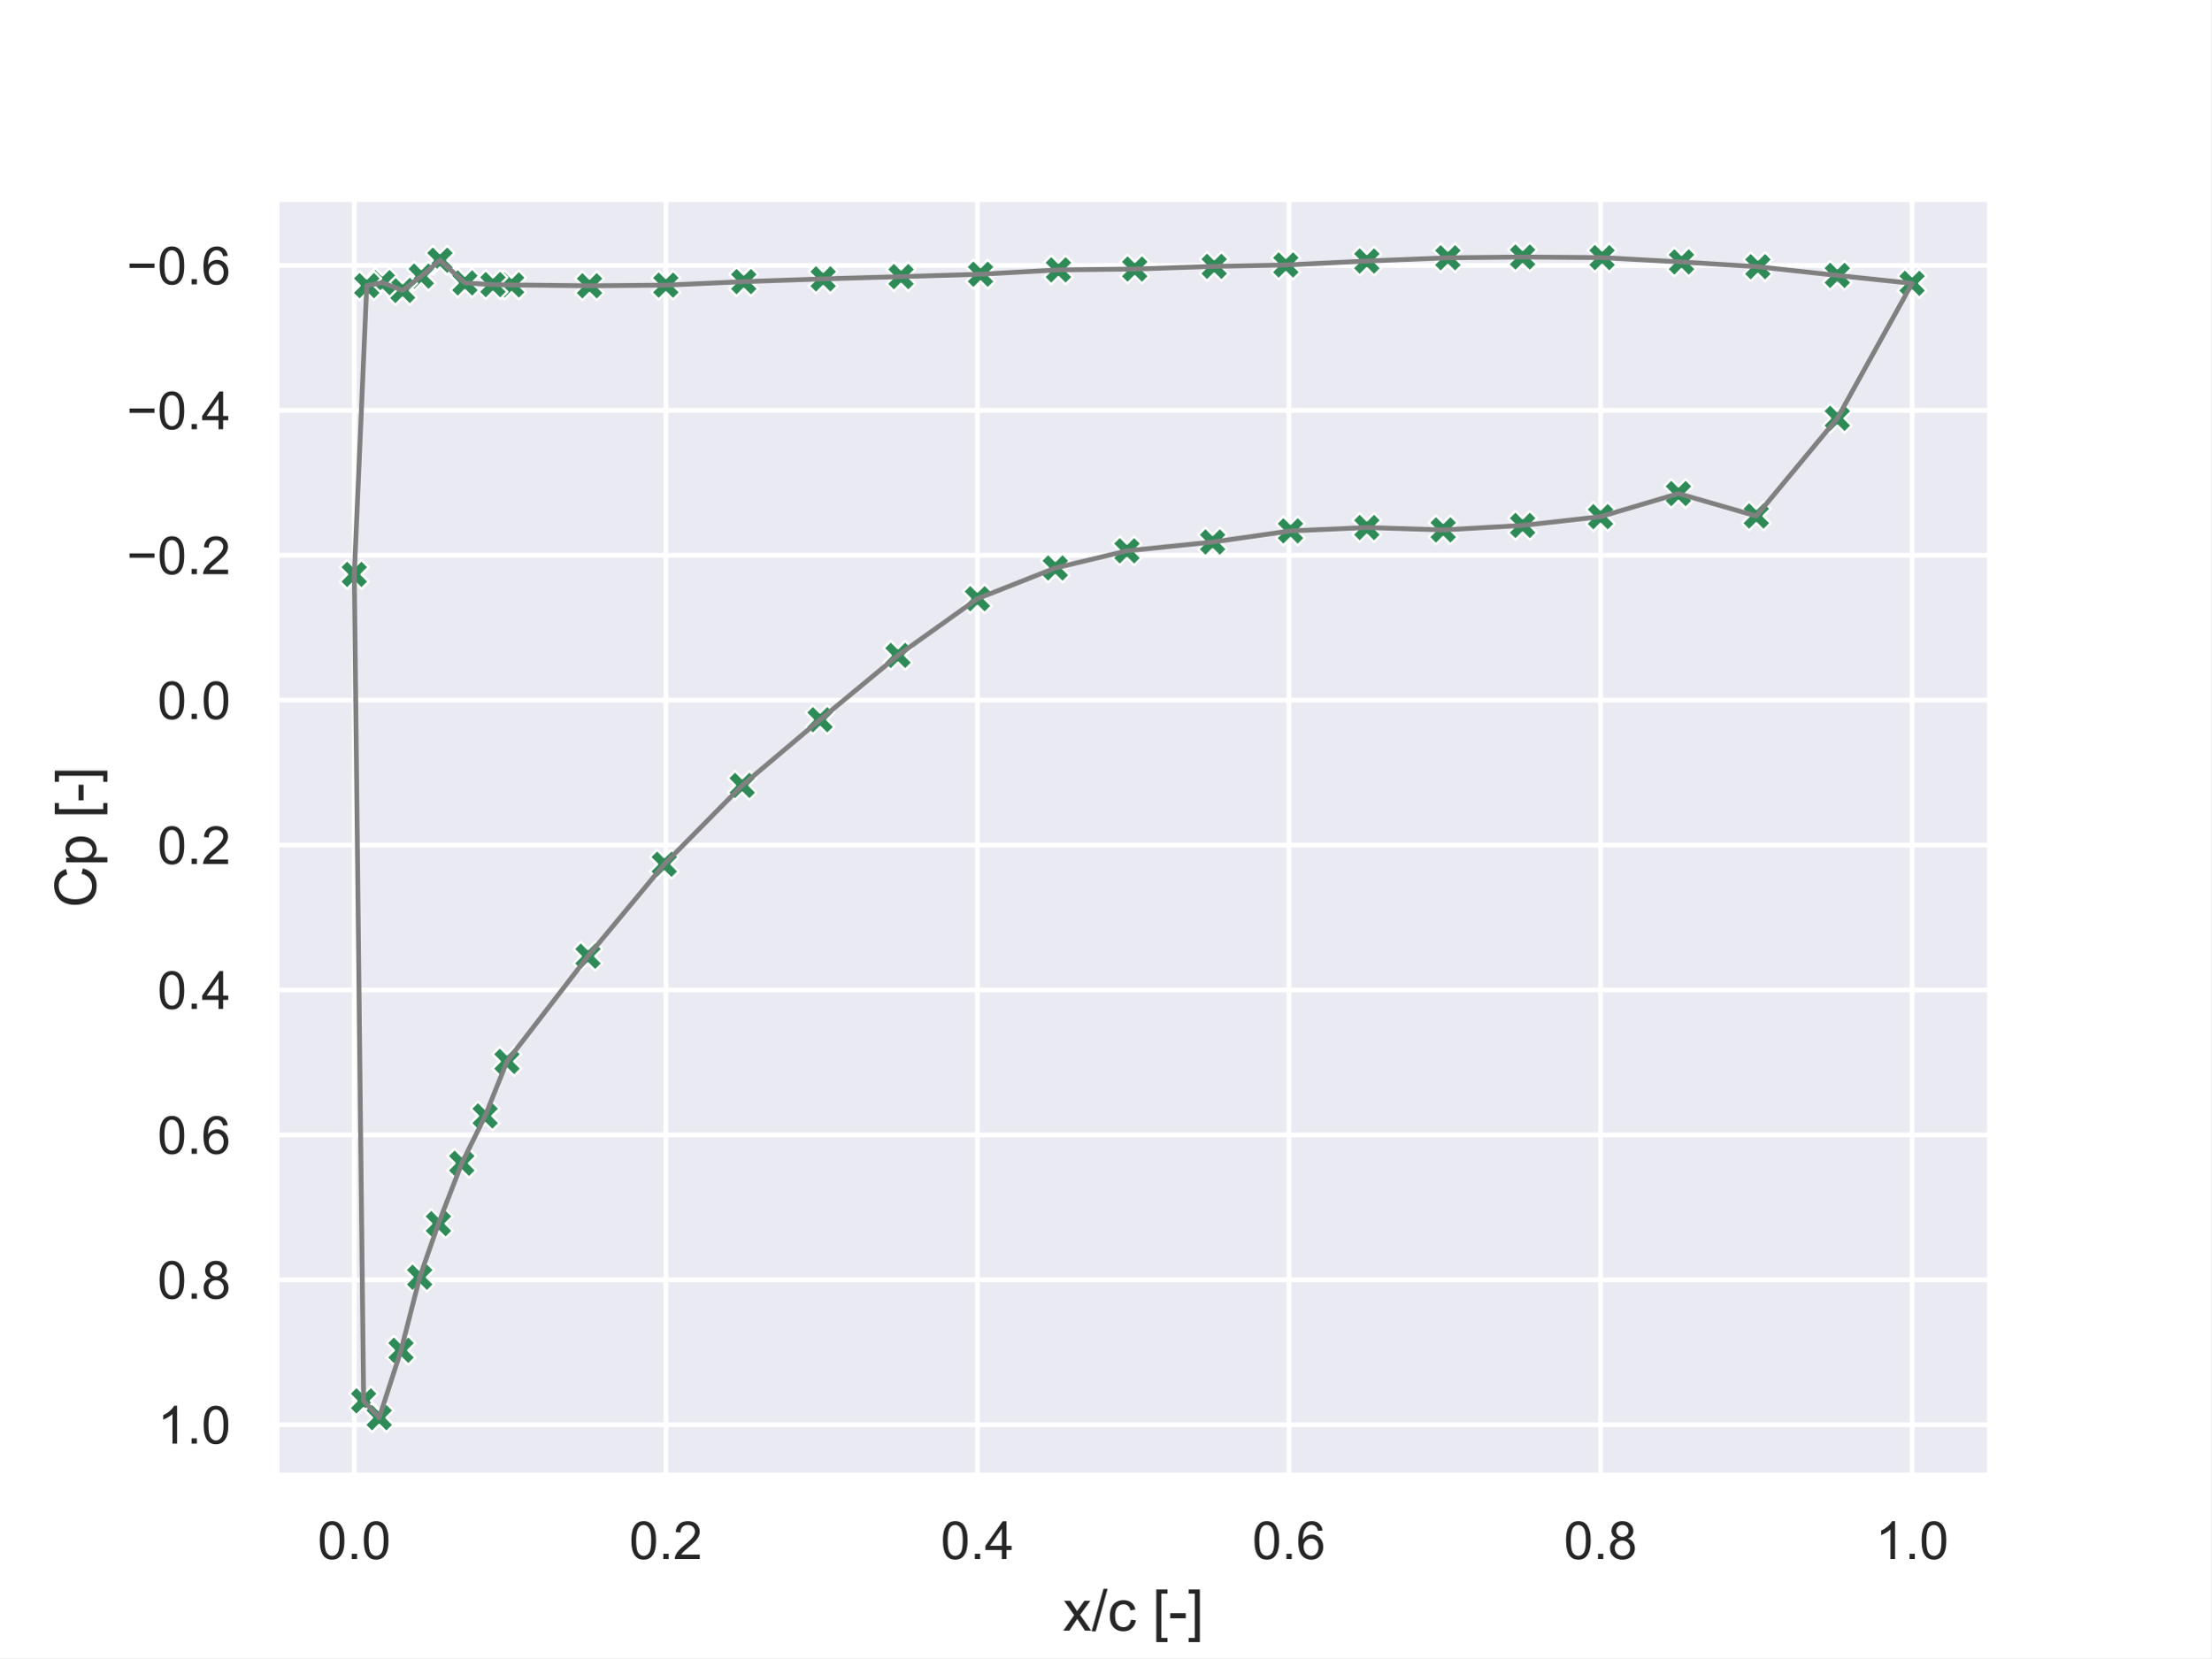
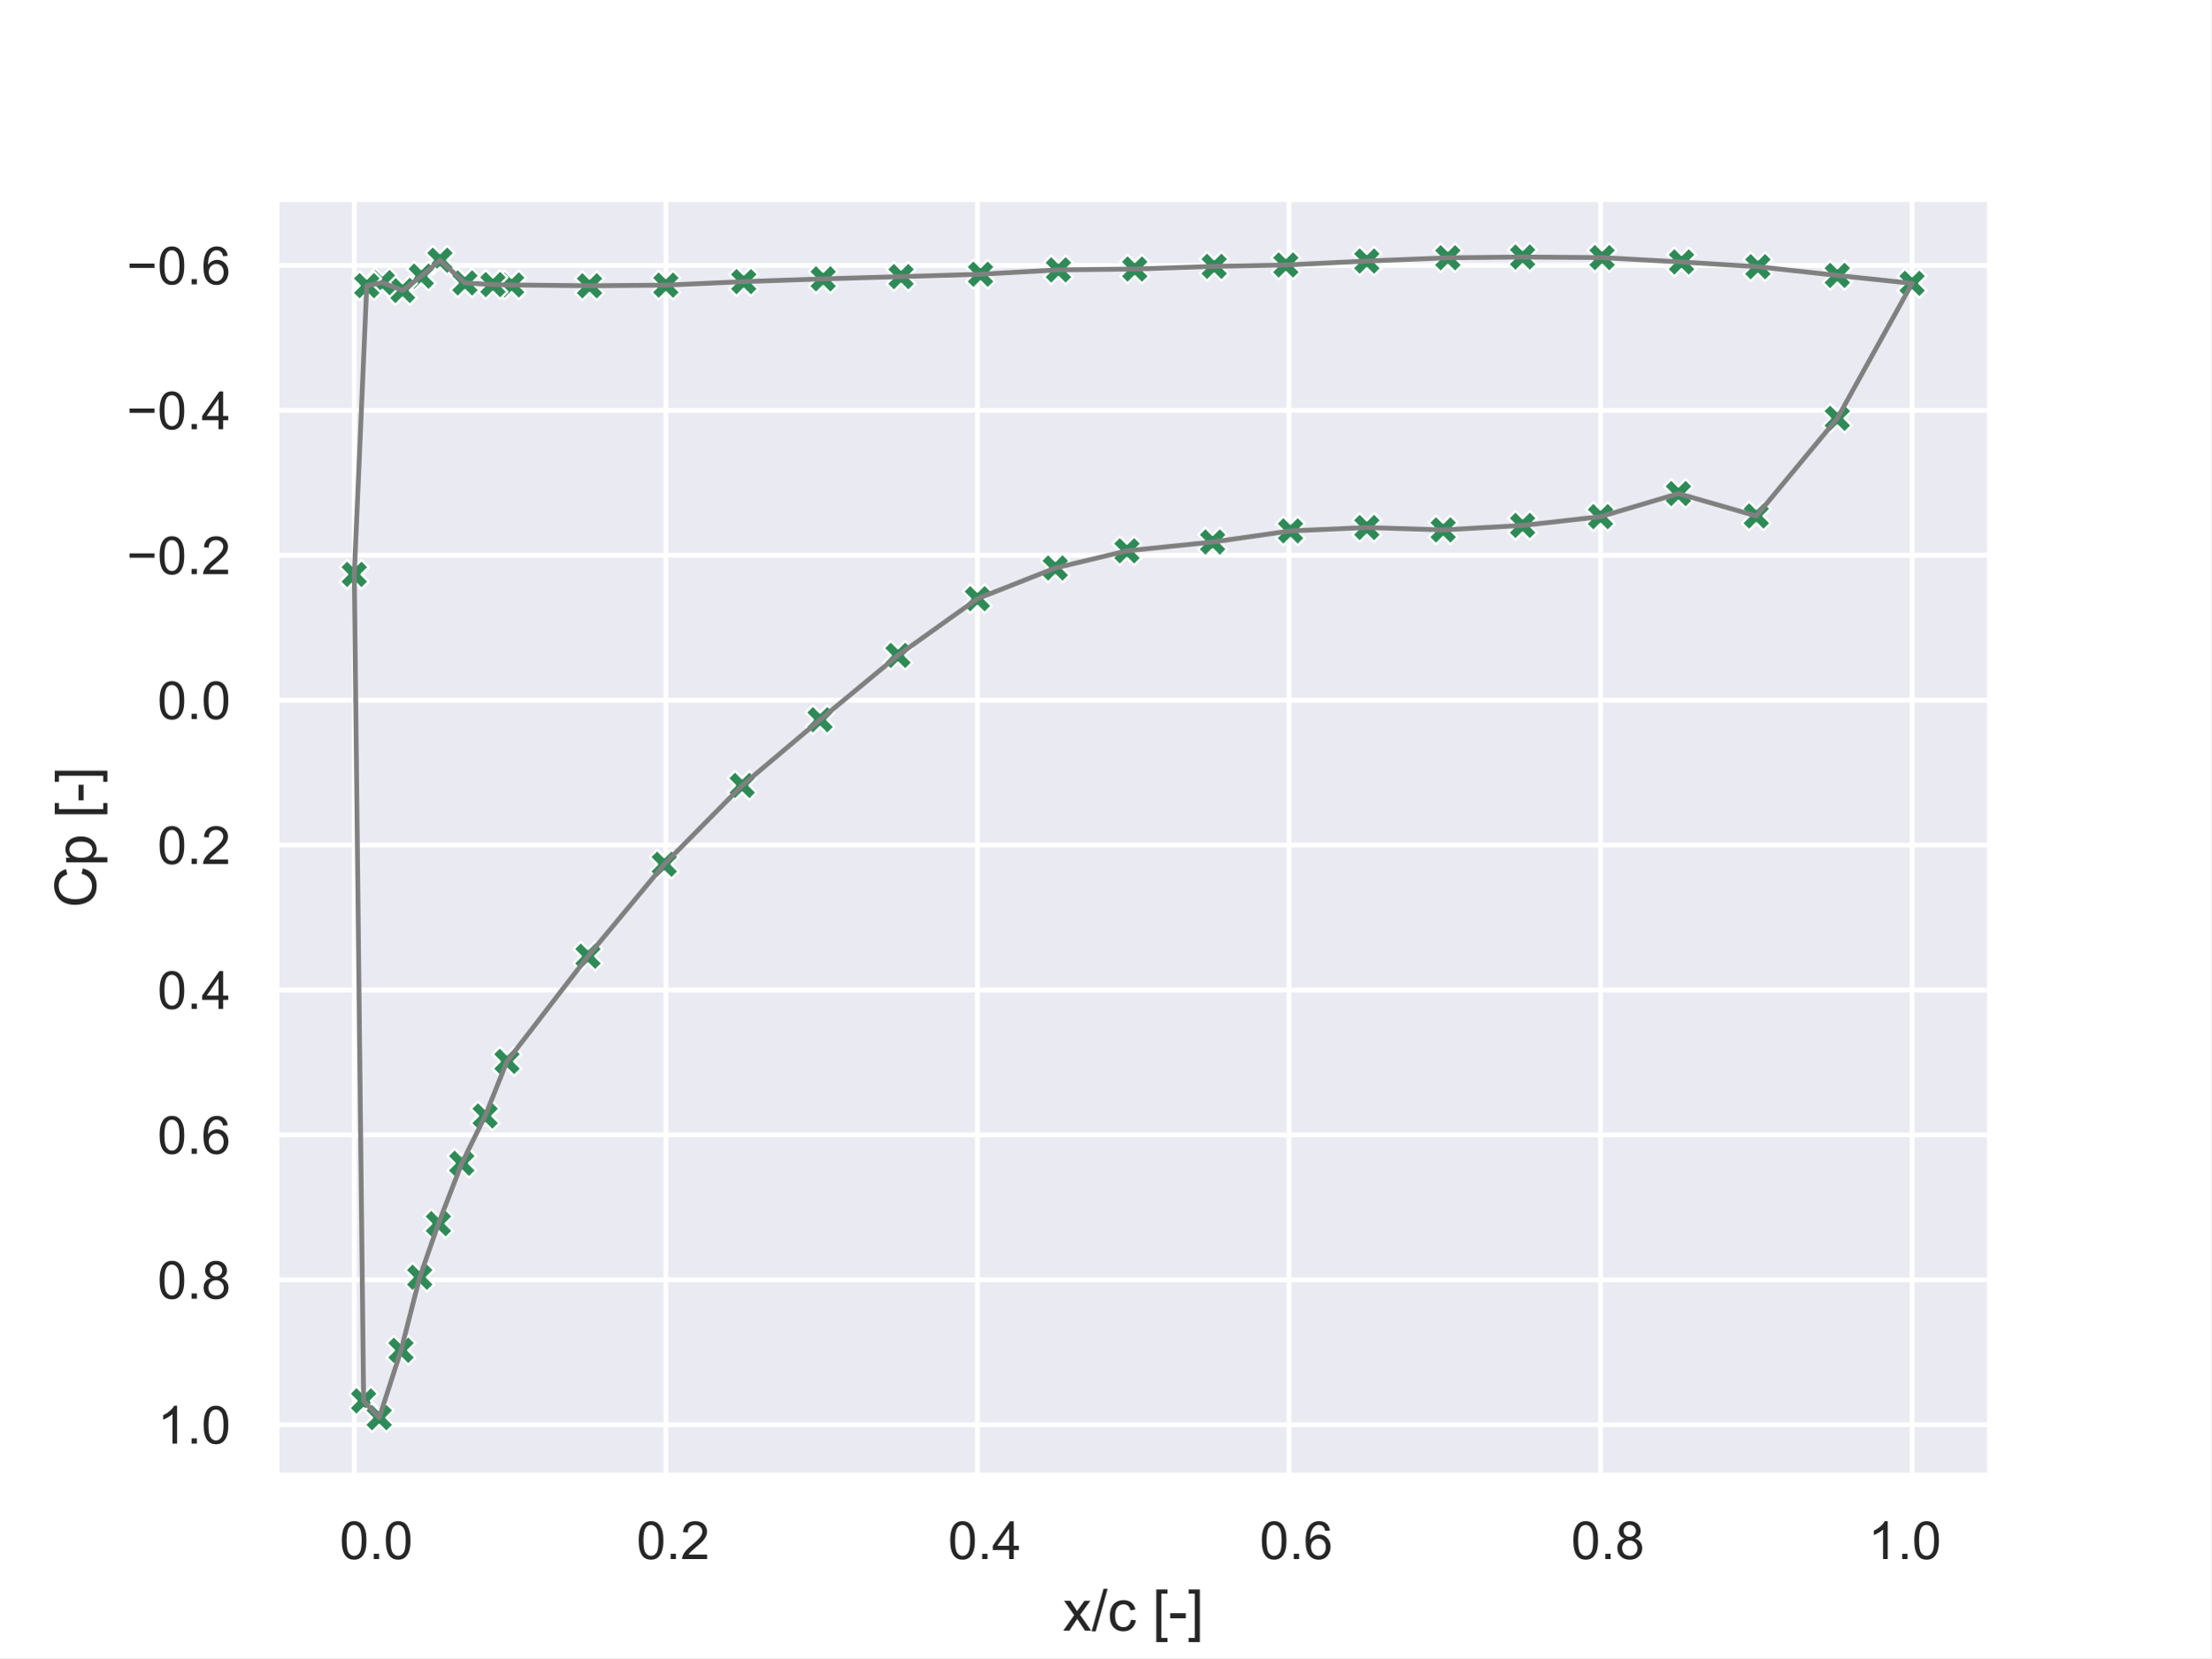
<svg xmlns="http://www.w3.org/2000/svg" xmlns:xlink="http://www.w3.org/1999/xlink" width="460.8pt" height="345.6pt" viewBox="0 0 460.8 345.6" version="1.1">
  <defs>
    <style type="text/css">*{stroke-linejoin: round; stroke-linecap: butt}</style>
  </defs>
  <g id="figure_1">
    <g id="patch_1">
      <path d="M 0 345.6  L 460.8 345.6  L 460.8 0  L 0 0  z " style="fill: #ffffff" />
    </g>
    <g id="axes_1">
      <g id="patch_2">
        <path d="M 57.6 307.584  L 414.72 307.584  L 414.72 41.472  L 57.6 41.472  z " style="fill: #eaeaf2" />
      </g>
      <g id="matplotlib.axis_1">
        <g id="xtick_1">
          <g id="line2d_1">
-             <path d="M 73.833 307.584  L 73.833 41.472  " clip-path="url(#p672d8931f0)" style="fill: none; stroke: #ffffff; stroke-linecap: round" />
+             <path d="M 73.833 307.584  L 73.833 41.472  " clip-path="url(#pb907791fc3)" style="fill: none; stroke: #ffffff; stroke-linecap: round" />
          </g>
          <g id="text_1">
-             <g style="fill: #262626" transform="translate(66.18773 324.9576) scale(0.11 -0.11)">
+             <g style="fill: #262626" transform="translate(70.77421 324.9576) scale(0.11 -0.11)">
              <defs>
                <path id="ArialMT-30" d="M 266 2259  Q 266 3072 433 3567  Q 600 4063 929 4331  Q 1259 4600 1759 4600  Q 2128 4600 2406 4451  Q 2684 4303 2865 4023  Q 3047 3744 3150 3342  Q 3253 2941 3253 2259  Q 3253 1453 3087 958  Q 2922 463 2592 192  Q 2263 -78 1759 -78  Q 1097 -78 719 397  Q 266 969 266 2259  z M 844 2259  Q 844 1131 1108 757  Q 1372 384 1759 384  Q 2147 384 2411 759  Q 2675 1134 2675 2259  Q 2675 3391 2411 3762  Q 2147 4134 1753 4134  Q 1366 4134 1134 3806  Q 844 3388 844 2259  z " transform="scale(0.015625)" />
                <path id="ArialMT-2e" d="M 581 0  L 581 641  L 1222 641  L 1222 0  L 581 0  z " transform="scale(0.015625)" />
              </defs>
              <use xlink:href="#ArialMT-30" />
              <use xlink:href="#ArialMT-2e" x="55.615" />
              <use xlink:href="#ArialMT-30" x="83.398" />
            </g>
          </g>
        </g>
        <g id="xtick_2">
          <g id="line2d_2">
-             <path d="M 138.764 307.584  L 138.764 41.472  " clip-path="url(#p672d8931f0)" style="fill: none; stroke: #ffffff; stroke-linecap: round" />
+             <path d="M 138.764 307.584  L 138.764 41.472  " clip-path="url(#pb907791fc3)" style="fill: none; stroke: #ffffff; stroke-linecap: round" />
          </g>
          <g id="text_2">
-             <g style="fill: #262626" transform="translate(131.1186 324.9576) scale(0.11 -0.11)">
+             <g style="fill: #262626" transform="translate(132.6466 324.9576) scale(0.11 -0.11)">
              <defs>
                <path id="ArialMT-32" d="M 3222 541  L 3222 0  L 194 0  Q 188 203 259 391  Q 375 700 629 1000  Q 884 1300 1366 1694  Q 2113 2306 2375 2664  Q 2638 3022 2638 3341  Q 2638 3675 2398 3904  Q 2159 4134 1775 4134  Q 1369 4134 1125 3890  Q 881 3647 878 3216  L 300 3275  Q 359 3922 746 4261  Q 1134 4600 1788 4600  Q 2447 4600 2831 4234  Q 3216 3869 3216 3328  Q 3216 3053 3103 2787  Q 2991 2522 2730 2228  Q 2469 1934 1863 1422  Q 1356 997 1212 845  Q 1069 694 975 541  L 3222 541  z " transform="scale(0.015625)" />
              </defs>
              <use xlink:href="#ArialMT-30" />
              <use xlink:href="#ArialMT-2e" x="55.615" />
              <use xlink:href="#ArialMT-32" x="83.398" />
            </g>
          </g>
        </g>
        <g id="xtick_3">
          <g id="line2d_3">
-             <path d="M 203.695 307.584  L 203.695 41.472  " clip-path="url(#p672d8931f0)" style="fill: none; stroke: #ffffff; stroke-linecap: round" />
+             <path d="M 203.695 307.584  L 203.695 41.472  " clip-path="url(#pb907791fc3)" style="fill: none; stroke: #ffffff; stroke-linecap: round" />
          </g>
          <g id="text_3">
-             <g style="fill: #262626" transform="translate(196.0495 324.9576) scale(0.11 -0.11)">
+             <g style="fill: #262626" transform="translate(197.5775 324.9576) scale(0.11 -0.11)">
              <defs>
                <path id="ArialMT-34" d="M 2069 0  L 2069 1097  L 81 1097  L 81 1613  L 2172 4581  L 2631 4581  L 2631 1613  L 3250 1613  L 3250 1097  L 2631 1097  L 2631 0  L 2069 0  z M 2069 1613  L 2069 3678  L 634 1613  L 2069 1613  z " transform="scale(0.015625)" />
              </defs>
              <use xlink:href="#ArialMT-30" />
              <use xlink:href="#ArialMT-2e" x="55.615" />
              <use xlink:href="#ArialMT-34" x="83.398" />
            </g>
          </g>
        </g>
        <g id="xtick_4">
          <g id="line2d_4">
-             <path d="M 268.625 307.584  L 268.625 41.472  " clip-path="url(#p672d8931f0)" style="fill: none; stroke: #ffffff; stroke-linecap: round" />
+             <path d="M 268.625 307.584  L 268.625 41.472  " clip-path="url(#pb907791fc3)" style="fill: none; stroke: #ffffff; stroke-linecap: round" />
          </g>
          <g id="text_4">
-             <g style="fill: #262626" transform="translate(260.9805 324.9576) scale(0.11 -0.11)">
+             <g style="fill: #262626" transform="translate(262.5084 324.9576) scale(0.11 -0.11)">
              <defs>
                <path id="ArialMT-36" d="M 3184 3459  L 2625 3416  Q 2550 3747 2413 3897  Q 2184 4138 1850 4138  Q 1581 4138 1378 3988  Q 1113 3794 959 3422  Q 806 3050 800 2363  Q 1003 2672 1297 2822  Q 1591 2972 1913 2972  Q 2475 2972 2870 2558  Q 3266 2144 3266 1488  Q 3266 1056 3080 686  Q 2894 316 2569 119  Q 2244 -78 1831 -78  Q 1128 -78 684 439  Q 241 956 241 2144  Q 241 3472 731 4075  Q 1159 4600 1884 4600  Q 2425 4600 2770 4297  Q 3116 3994 3184 3459  z M 888 1484  Q 888 1194 1011 928  Q 1134 663 1356 523  Q 1578 384 1822 384  Q 2178 384 2434 671  Q 2691 959 2691 1453  Q 2691 1928 2437 2201  Q 2184 2475 1800 2475  Q 1419 2475 1153 2201  Q 888 1928 888 1484  z " transform="scale(0.015625)" />
              </defs>
              <use xlink:href="#ArialMT-30" />
              <use xlink:href="#ArialMT-2e" x="55.615" />
              <use xlink:href="#ArialMT-36" x="83.398" />
            </g>
          </g>
        </g>
        <g id="xtick_5">
          <g id="line2d_5">
-             <path d="M 333.556 307.584  L 333.556 41.472  " clip-path="url(#p672d8931f0)" style="fill: none; stroke: #ffffff; stroke-linecap: round" />
+             <path d="M 333.556 307.584  L 333.556 41.472  " clip-path="url(#pb907791fc3)" style="fill: none; stroke: #ffffff; stroke-linecap: round" />
          </g>
          <g id="text_5">
-             <g style="fill: #262626" transform="translate(325.9114 324.9576) scale(0.11 -0.11)">
+             <g style="fill: #262626" transform="translate(327.4393 324.9576) scale(0.11 -0.11)">
              <defs>
                <path id="ArialMT-38" d="M 1131 2484  Q 781 2613 612 2850  Q 444 3088 444 3419  Q 444 3919 803 4259  Q 1163 4600 1759 4600  Q 2359 4600 2725 4251  Q 3091 3903 3091 3403  Q 3091 3084 2923 2848  Q 2756 2613 2416 2484  Q 2838 2347 3058 2040  Q 3278 1734 3278 1309  Q 3278 722 2862 322  Q 2447 -78 1769 -78  Q 1091 -78 675 323  Q 259 725 259 1325  Q 259 1772 486 2073  Q 713 2375 1131 2484  z M 1019 3438  Q 1019 3113 1228 2906  Q 1438 2700 1772 2700  Q 2097 2700 2305 2904  Q 2513 3109 2513 3406  Q 2513 3716 2298 3927  Q 2084 4138 1766 4138  Q 1444 4138 1231 3931  Q 1019 3725 1019 3438  z M 838 1322  Q 838 1081 952 856  Q 1066 631 1291 507  Q 1516 384 1775 384  Q 2178 384 2440 643  Q 2703 903 2703 1303  Q 2703 1709 2433 1975  Q 2163 2241 1756 2241  Q 1359 2241 1098 1978  Q 838 1716 838 1322  z " transform="scale(0.015625)" />
              </defs>
              <use xlink:href="#ArialMT-30" />
              <use xlink:href="#ArialMT-2e" x="55.615" />
              <use xlink:href="#ArialMT-38" x="83.398" />
            </g>
          </g>
        </g>
        <g id="xtick_6">
          <g id="line2d_6">
-             <path d="M 398.487 307.584  L 398.487 41.472  " clip-path="url(#p672d8931f0)" style="fill: none; stroke: #ffffff; stroke-linecap: round" />
+             <path d="M 398.487 307.584  L 398.487 41.472  " clip-path="url(#pb907791fc3)" style="fill: none; stroke: #ffffff; stroke-linecap: round" />
          </g>
          <g id="text_6">
-             <g style="fill: #262626" transform="translate(390.8423 324.9576) scale(0.11 -0.11)">
+             <g style="fill: #262626" transform="translate(389.3117 324.9576) scale(0.11 -0.11)">
              <defs>
                <path id="ArialMT-31" d="M 2384 0  L 1822 0  L 1822 3584  Q 1619 3391 1289 3197  Q 959 3003 697 2906  L 697 3450  Q 1169 3672 1522 3987  Q 1875 4303 2022 4600  L 2384 4600  L 2384 0  z " transform="scale(0.015625)" />
              </defs>
              <use xlink:href="#ArialMT-31" />
              <use xlink:href="#ArialMT-2e" x="55.615" />
              <use xlink:href="#ArialMT-30" x="83.398" />
            </g>
          </g>
        </g>
        <g id="text_7">
-           <g style="fill: #262626" transform="translate(221.4947 339.8795) scale(0.12 -0.12)">
+           <g style="fill: #262626" transform="translate(221.4947 339.8795)scale(0.12 -0.12)">
            <defs>
              <path id="ArialMT-78" d="M 47 0  L 1259 1725  L 138 3319  L 841 3319  L 1350 2541  Q 1494 2319 1581 2169  Q 1719 2375 1834 2534  L 2394 3319  L 3066 3319  L 1919 1756  L 3153 0  L 2463 0  L 1781 1031  L 1600 1309  L 728 0  L 47 0  z " transform="scale(0.015625)" />
              <path id="ArialMT-2f" d="M 0 -78  L 1328 4659  L 1778 4659  L 453 -78  L 0 -78  z " transform="scale(0.015625)" />
              <path id="ArialMT-63" d="M 2588 1216  L 3141 1144  Q 3050 572 2676 248  Q 2303 -75 1759 -75  Q 1078 -75 664 370  Q 250 816 250 1647  Q 250 2184 428 2587  Q 606 2991 970 3192  Q 1334 3394 1763 3394  Q 2303 3394 2647 3120  Q 2991 2847 3088 2344  L 2541 2259  Q 2463 2594 2264 2762  Q 2066 2931 1784 2931  Q 1359 2931 1093 2626  Q 828 2322 828 1663  Q 828 994 1084 691  Q 1341 388 1753 388  Q 2084 388 2306 591  Q 2528 794 2588 1216  z " transform="scale(0.015625)" />
              <path id="ArialMT-20" transform="scale(0.015625)" />
              <path id="ArialMT-5b" d="M 434 -1272  L 434 4581  L 1675 4581  L 1675 4116  L 997 4116  L 997 -806  L 1675 -806  L 1675 -1272  L 434 -1272  z " transform="scale(0.015625)" />
              <path id="ArialMT-2d" d="M 203 1375  L 203 1941  L 1931 1941  L 1931 1375  L 203 1375  z " transform="scale(0.015625)" />
              <path id="ArialMT-5d" d="M 1363 -1272  L 122 -1272  L 122 -806  L 800 -806  L 800 4116  L 122 4116  L 122 4581  L 1363 4581  L 1363 -1272  z " transform="scale(0.015625)" />
            </defs>
            <use xlink:href="#ArialMT-78" />
            <use xlink:href="#ArialMT-2f" x="50" />
            <use xlink:href="#ArialMT-63" x="77.783" />
            <use xlink:href="#ArialMT-20" x="127.783" />
            <use xlink:href="#ArialMT-5b" x="155.566" />
            <use xlink:href="#ArialMT-2d" x="183.35" />
            <use xlink:href="#ArialMT-5d" x="216.65" />
          </g>
        </g>
      </g>
      <g id="matplotlib.axis_2">
        <g id="ytick_1">
          <g id="line2d_7">
-             <path d="M 57.6 55.33  L 414.72 55.33  " clip-path="url(#p672d8931f0)" style="fill: none; stroke: #ffffff; stroke-linecap: round" />
+             <path d="M 57.6 55.33  L 414.72 55.33  " clip-path="url(#pb907791fc3)" style="fill: none; stroke: #ffffff; stroke-linecap: round" />
          </g>
          <g id="text_8">
-             <g style="fill: #262626" transform="translate(26.38531 59.26719) scale(0.11 -0.11)">
+             <g style="fill: #262626" transform="translate(26.38531 59.26719)scale(0.11 -0.11)">
              <defs>
                <path id="ArialMT-2212" d="M 3381 1997  L 356 1997  L 356 2522  L 3381 2522  L 3381 1997  z " transform="scale(0.015625)" />
              </defs>
              <use xlink:href="#ArialMT-2212" />
              <use xlink:href="#ArialMT-30" x="58.398" />
              <use xlink:href="#ArialMT-2e" x="114.014" />
              <use xlink:href="#ArialMT-36" x="141.797" />
            </g>
          </g>
        </g>
        <g id="ytick_2">
          <g id="line2d_8">
-             <path d="M 57.6 85.534  L 414.72 85.534  " clip-path="url(#p672d8931f0)" style="fill: none; stroke: #ffffff; stroke-linecap: round" />
+             <path d="M 57.6 85.534  L 414.72 85.534  " clip-path="url(#pb907791fc3)" style="fill: none; stroke: #ffffff; stroke-linecap: round" />
          </g>
          <g id="text_9">
-             <g style="fill: #262626" transform="translate(26.38531 89.47094) scale(0.11 -0.11)">
+             <g style="fill: #262626" transform="translate(26.38531 89.47094)scale(0.11 -0.11)">
              <use xlink:href="#ArialMT-2212" />
              <use xlink:href="#ArialMT-30" x="58.398" />
              <use xlink:href="#ArialMT-2e" x="114.014" />
              <use xlink:href="#ArialMT-34" x="141.797" />
            </g>
          </g>
        </g>
        <g id="ytick_3">
          <g id="line2d_9">
-             <path d="M 57.6 115.738  L 414.72 115.738  " clip-path="url(#p672d8931f0)" style="fill: none; stroke: #ffffff; stroke-linecap: round" />
+             <path d="M 57.6 115.738  L 414.72 115.738  " clip-path="url(#pb907791fc3)" style="fill: none; stroke: #ffffff; stroke-linecap: round" />
          </g>
          <g id="text_10">
-             <g style="fill: #262626" transform="translate(26.38531 119.6747) scale(0.11 -0.11)">
+             <g style="fill: #262626" transform="translate(26.38531 119.6747)scale(0.11 -0.11)">
              <use xlink:href="#ArialMT-2212" />
              <use xlink:href="#ArialMT-30" x="58.398" />
              <use xlink:href="#ArialMT-2e" x="114.014" />
              <use xlink:href="#ArialMT-32" x="141.797" />
            </g>
          </g>
        </g>
        <g id="ytick_4">
          <g id="line2d_10">
-             <path d="M 57.6 145.942  L 414.72 145.942  " clip-path="url(#p672d8931f0)" style="fill: none; stroke: #ffffff; stroke-linecap: round" />
+             <path d="M 57.6 145.942  L 414.72 145.942  " clip-path="url(#pb907791fc3)" style="fill: none; stroke: #ffffff; stroke-linecap: round" />
          </g>
          <g id="text_11">
-             <g style="fill: #262626" transform="translate(32.81 149.8785) scale(0.11 -0.11)">
+             <g style="fill: #262626" transform="translate(32.81 149.8785)scale(0.11 -0.11)">
              <use xlink:href="#ArialMT-30" />
              <use xlink:href="#ArialMT-2e" x="55.615" />
              <use xlink:href="#ArialMT-30" x="83.398" />
            </g>
          </g>
        </g>
        <g id="ytick_5">
          <g id="line2d_11">
-             <path d="M 57.6 176.145  L 414.72 176.145  " clip-path="url(#p672d8931f0)" style="fill: none; stroke: #ffffff; stroke-linecap: round" />
+             <path d="M 57.6 176.145  L 414.72 176.145  " clip-path="url(#pb907791fc3)" style="fill: none; stroke: #ffffff; stroke-linecap: round" />
          </g>
          <g id="text_12">
-             <g style="fill: #262626" transform="translate(32.81 180.0822) scale(0.11 -0.11)">
+             <g style="fill: #262626" transform="translate(32.81 180.0822)scale(0.11 -0.11)">
              <use xlink:href="#ArialMT-30" />
              <use xlink:href="#ArialMT-2e" x="55.615" />
              <use xlink:href="#ArialMT-32" x="83.398" />
            </g>
          </g>
        </g>
        <g id="ytick_6">
          <g id="line2d_12">
-             <path d="M 57.6 206.349  L 414.72 206.349  " clip-path="url(#p672d8931f0)" style="fill: none; stroke: #ffffff; stroke-linecap: round" />
+             <path d="M 57.6 206.349  L 414.72 206.349  " clip-path="url(#pb907791fc3)" style="fill: none; stroke: #ffffff; stroke-linecap: round" />
          </g>
          <g id="text_13">
-             <g style="fill: #262626" transform="translate(32.81 210.286) scale(0.11 -0.11)">
+             <g style="fill: #262626" transform="translate(32.81 210.286)scale(0.11 -0.11)">
              <use xlink:href="#ArialMT-30" />
              <use xlink:href="#ArialMT-2e" x="55.615" />
              <use xlink:href="#ArialMT-34" x="83.398" />
            </g>
          </g>
        </g>
        <g id="ytick_7">
          <g id="line2d_13">
-             <path d="M 57.6 236.553  L 414.72 236.553  " clip-path="url(#p672d8931f0)" style="fill: none; stroke: #ffffff; stroke-linecap: round" />
+             <path d="M 57.6 236.553  L 414.72 236.553  " clip-path="url(#pb907791fc3)" style="fill: none; stroke: #ffffff; stroke-linecap: round" />
          </g>
          <g id="text_14">
-             <g style="fill: #262626" transform="translate(32.81 240.4897) scale(0.11 -0.11)">
+             <g style="fill: #262626" transform="translate(32.81 240.4897)scale(0.11 -0.11)">
              <use xlink:href="#ArialMT-30" />
              <use xlink:href="#ArialMT-2e" x="55.615" />
              <use xlink:href="#ArialMT-36" x="83.398" />
            </g>
          </g>
        </g>
        <g id="ytick_8">
          <g id="line2d_14">
-             <path d="M 57.6 266.757  L 414.72 266.757  " clip-path="url(#p672d8931f0)" style="fill: none; stroke: #ffffff; stroke-linecap: round" />
+             <path d="M 57.6 266.757  L 414.72 266.757  " clip-path="url(#pb907791fc3)" style="fill: none; stroke: #ffffff; stroke-linecap: round" />
          </g>
          <g id="text_15">
-             <g style="fill: #262626" transform="translate(32.81 270.6935) scale(0.11 -0.11)">
+             <g style="fill: #262626" transform="translate(32.81 270.6935)scale(0.11 -0.11)">
              <use xlink:href="#ArialMT-30" />
              <use xlink:href="#ArialMT-2e" x="55.615" />
              <use xlink:href="#ArialMT-38" x="83.398" />
            </g>
          </g>
        </g>
        <g id="ytick_9">
          <g id="line2d_15">
-             <path d="M 57.6 296.96  L 414.72 296.96  " clip-path="url(#p672d8931f0)" style="fill: none; stroke: #ffffff; stroke-linecap: round" />
+             <path d="M 57.6 296.96  L 414.72 296.96  " clip-path="url(#pb907791fc3)" style="fill: none; stroke: #ffffff; stroke-linecap: round" />
          </g>
          <g id="text_16">
-             <g style="fill: #262626" transform="translate(32.81 300.8972) scale(0.11 -0.11)">
+             <g style="fill: #262626" transform="translate(32.81 300.8972)scale(0.11 -0.11)">
              <use xlink:href="#ArialMT-31" />
              <use xlink:href="#ArialMT-2e" x="55.615" />
              <use xlink:href="#ArialMT-30" x="83.398" />
            </g>
          </g>
        </g>
        <g id="text_17">
-           <g style="fill: #262626" transform="translate(20.00031 189.1961) rotate(-90) scale(0.12 -0.12)">
+           <g style="fill: #262626" transform="translate(20.00031 189.1961)rotate(-90)scale(0.12 -0.12)">
            <defs>
              <path id="ArialMT-43" d="M 3763 1606  L 4369 1453  Q 4178 706 3683 314  Q 3188 -78 2472 -78  Q 1731 -78 1267 223  Q 803 525 561 1097  Q 319 1669 319 2325  Q 319 3041 592 3573  Q 866 4106 1370 4382  Q 1875 4659 2481 4659  Q 3169 4659 3637 4309  Q 4106 3959 4291 3325  L 3694 3184  Q 3534 3684 3231 3912  Q 2928 4141 2469 4141  Q 1941 4141 1586 3887  Q 1231 3634 1087 3207  Q 944 2781 944 2328  Q 944 1744 1114 1308  Q 1284 872 1643 656  Q 2003 441 2422 441  Q 2931 441 3284 734  Q 3638 1028 3763 1606  z " transform="scale(0.015625)" />
              <path id="ArialMT-70" d="M 422 -1272  L 422 3319  L 934 3319  L 934 2888  Q 1116 3141 1344 3267  Q 1572 3394 1897 3394  Q 2322 3394 2647 3175  Q 2972 2956 3137 2557  Q 3303 2159 3303 1684  Q 3303 1175 3120 767  Q 2938 359 2589 142  Q 2241 -75 1856 -75  Q 1575 -75 1351 44  Q 1128 163 984 344  L 984 -1272  L 422 -1272  z M 931 1641  Q 931 1000 1190 694  Q 1450 388 1819 388  Q 2194 388 2461 705  Q 2728 1022 2728 1688  Q 2728 2322 2467 2637  Q 2206 2953 1844 2953  Q 1484 2953 1207 2617  Q 931 2281 931 1641  z " transform="scale(0.015625)" />
            </defs>
            <use xlink:href="#ArialMT-43" />
            <use xlink:href="#ArialMT-70" x="72.217" />
            <use xlink:href="#ArialMT-20" x="127.832" />
            <use xlink:href="#ArialMT-5b" x="155.615" />
            <use xlink:href="#ArialMT-2d" x="183.398" />
            <use xlink:href="#ArialMT-5d" x="216.699" />
          </g>
        </g>
      </g>
      <g id="PathCollection_1">
        <defs>
-           <path id="m8329f31dcb" d="M -1.5 3  L 0 1.5  L 1.5 3  L 3 1.5  L 1.5 0  L 3 -1.5  L 1.5 -3  L 0 -1.5  L -1.5 -3  L -3 -1.5  L -1.5 0  L -3 1.5  z " style="stroke: #ffffff; stroke-width: 0.48" />
+           <path id="m064dbefd87" d="M -1.5 3  L 0 1.5  L 1.5 3  L 3 1.5  L 1.5 0  L 3 -1.5  L 1.5 -3  L 0 -1.5  L -1.5 -3  L -3 -1.5  L -1.5 0  L -3 1.5  z " style="stroke: #ffffff; stroke-width: 0.48" />
        </defs>
-         <g clip-path="url(#p672d8931f0)">
-           <use xlink:href="#m8329f31dcb" x="398.487" y="59.056" style="fill: #2e8b57; stroke: #ffffff; stroke-width: 0.48" />
-           <use xlink:href="#m8329f31dcb" x="382.904" y="57.402" style="fill: #2e8b57; stroke: #ffffff; stroke-width: 0.48" />
-           <use xlink:href="#m8329f31dcb" x="366.346" y="55.587" style="fill: #2e8b57; stroke: #ffffff; stroke-width: 0.48" />
-           <use xlink:href="#m8329f31dcb" x="350.438" y="54.598" style="fill: #2e8b57; stroke: #ffffff; stroke-width: 0.48" />
-           <use xlink:href="#m8329f31dcb" x="333.881" y="53.689" style="fill: #2e8b57; stroke: #ffffff; stroke-width: 0.48" />
-           <use xlink:href="#m8329f31dcb" x="317.324" y="53.568" style="fill: #2e8b57; stroke: #ffffff; stroke-width: 0.48" />
-           <use xlink:href="#m8329f31dcb" x="301.74" y="53.724" style="fill: #2e8b57; stroke: #ffffff; stroke-width: 0.48" />
-           <use xlink:href="#m8329f31dcb" x="284.858" y="54.406" style="fill: #2e8b57; stroke: #ffffff; stroke-width: 0.48" />
-           <use xlink:href="#m8329f31dcb" x="267.976" y="55.225" style="fill: #2e8b57; stroke: #ffffff; stroke-width: 0.48" />
-           <use xlink:href="#m8329f31dcb" x="253.042" y="55.516" style="fill: #2e8b57; stroke: #ffffff; stroke-width: 0.48" />
-           <use xlink:href="#m8329f31dcb" x="236.485" y="56.073" style="fill: #2e8b57; stroke: #ffffff; stroke-width: 0.48" />
-           <use xlink:href="#m8329f31dcb" x="220.577" y="56.247" style="fill: #2e8b57; stroke: #ffffff; stroke-width: 0.48" />
-           <use xlink:href="#m8329f31dcb" x="204.344" y="57.156" style="fill: #2e8b57; stroke: #ffffff; stroke-width: 0.48" />
-           <use xlink:href="#m8329f31dcb" x="187.786" y="57.653" style="fill: #2e8b57; stroke: #ffffff; stroke-width: 0.48" />
-           <use xlink:href="#m8329f31dcb" x="171.554" y="58.123" style="fill: #2e8b57; stroke: #ffffff; stroke-width: 0.48" />
-           <use xlink:href="#m8329f31dcb" x="154.996" y="58.698" style="fill: #2e8b57; stroke: #ffffff; stroke-width: 0.48" />
-           <use xlink:href="#m8329f31dcb" x="138.764" y="59.428" style="fill: #2e8b57; stroke: #ffffff; stroke-width: 0.48" />
-           <use xlink:href="#m8329f31dcb" x="122.856" y="59.562" style="fill: #2e8b57; stroke: #ffffff; stroke-width: 0.48" />
-           <use xlink:href="#m8329f31dcb" x="106.623" y="59.388" style="fill: #2e8b57; stroke: #ffffff; stroke-width: 0.48" />
-           <use xlink:href="#m8329f31dcb" x="102.727" y="59.316" style="fill: #2e8b57; stroke: #ffffff; stroke-width: 0.48" />
-           <use xlink:href="#m8329f31dcb" x="96.883" y="58.965" style="fill: #2e8b57; stroke: #ffffff; stroke-width: 0.48" />
-           <use xlink:href="#m8329f31dcb" x="91.689" y="54.239" style="fill: #2e8b57; stroke: #ffffff; stroke-width: 0.48" />
-           <use xlink:href="#m8329f31dcb" x="87.793" y="57.556" style="fill: #2e8b57; stroke: #ffffff; stroke-width: 0.48" />
-           <use xlink:href="#m8329f31dcb" x="83.897" y="60.536" style="fill: #2e8b57; stroke: #ffffff; stroke-width: 0.48" />
-           <use xlink:href="#m8329f31dcb" x="79.677" y="58.899" style="fill: #2e8b57; stroke: #ffffff; stroke-width: 0.48" />
-           <use xlink:href="#m8329f31dcb" x="76.43" y="59.536" style="fill: #2e8b57; stroke: #ffffff; stroke-width: 0.48" />
-           <use xlink:href="#m8329f31dcb" x="73.833" y="119.758" style="fill: #2e8b57; stroke: #ffffff; stroke-width: 0.48" />
-           <use xlink:href="#m8329f31dcb" x="73.833" y="119.719" style="fill: #2e8b57; stroke: #ffffff; stroke-width: 0.48" />
-           <use xlink:href="#m8329f31dcb" x="75.781" y="291.993" style="fill: #2e8b57; stroke: #ffffff; stroke-width: 0.48" />
-           <use xlink:href="#m8329f31dcb" x="79.027" y="295.488" style="fill: #2e8b57; stroke: #ffffff; stroke-width: 0.48" />
-           <use xlink:href="#m8329f31dcb" x="83.572" y="281.443" style="fill: #2e8b57; stroke: #ffffff; stroke-width: 0.48" />
-           <use xlink:href="#m8329f31dcb" x="87.468" y="266.218" style="fill: #2e8b57; stroke: #ffffff; stroke-width: 0.48" />
-           <use xlink:href="#m8329f31dcb" x="91.364" y="255.045" style="fill: #2e8b57; stroke: #ffffff; stroke-width: 0.48" />
-           <use xlink:href="#m8329f31dcb" x="96.234" y="242.462" style="fill: #2e8b57; stroke: #ffffff; stroke-width: 0.48" />
-           <use xlink:href="#m8329f31dcb" x="101.104" y="232.596" style="fill: #2e8b57; stroke: #ffffff; stroke-width: 0.48" />
-           <use xlink:href="#m8329f31dcb" x="105.649" y="221.24" style="fill: #2e8b57; stroke: #ffffff; stroke-width: 0.48" />
-           <use xlink:href="#m8329f31dcb" x="122.531" y="199.304" style="fill: #2e8b57; stroke: #ffffff; stroke-width: 0.48" />
-           <use xlink:href="#m8329f31dcb" x="138.439" y="180.135" style="fill: #2e8b57; stroke: #ffffff; stroke-width: 0.48" />
-           <use xlink:href="#m8329f31dcb" x="154.672" y="163.706" style="fill: #2e8b57; stroke: #ffffff; stroke-width: 0.48" />
-           <use xlink:href="#m8329f31dcb" x="170.904" y="150.015" style="fill: #2e8b57; stroke: #ffffff; stroke-width: 0.48" />
-           <use xlink:href="#m8329f31dcb" x="187.137" y="136.603" style="fill: #2e8b57; stroke: #ffffff; stroke-width: 0.48" />
-           <use xlink:href="#m8329f31dcb" x="203.695" y="124.79" style="fill: #2e8b57; stroke: #ffffff; stroke-width: 0.48" />
-           <use xlink:href="#m8329f31dcb" x="219.927" y="118.385" style="fill: #2e8b57; stroke: #ffffff; stroke-width: 0.48" />
-           <use xlink:href="#m8329f31dcb" x="234.861" y="114.805" style="fill: #2e8b57; stroke: #ffffff; stroke-width: 0.48" />
-           <use xlink:href="#m8329f31dcb" x="252.717" y="112.968" style="fill: #2e8b57; stroke: #ffffff; stroke-width: 0.48" />
-           <use xlink:href="#m8329f31dcb" x="268.95" y="110.653" style="fill: #2e8b57; stroke: #ffffff; stroke-width: 0.48" />
-           <use xlink:href="#m8329f31dcb" x="284.858" y="109.948" style="fill: #2e8b57; stroke: #ffffff; stroke-width: 0.48" />
-           <use xlink:href="#m8329f31dcb" x="300.766" y="110.446" style="fill: #2e8b57; stroke: #ffffff; stroke-width: 0.48" />
-           <use xlink:href="#m8329f31dcb" x="317.324" y="109.51" style="fill: #2e8b57; stroke: #ffffff; stroke-width: 0.48" />
-           <use xlink:href="#m8329f31dcb" x="333.556" y="107.686" style="fill: #2e8b57; stroke: #ffffff; stroke-width: 0.48" />
-           <use xlink:href="#m8329f31dcb" x="349.789" y="102.873" style="fill: #2e8b57; stroke: #ffffff; stroke-width: 0.48" />
-           <use xlink:href="#m8329f31dcb" x="366.022" y="107.545" style="fill: #2e8b57; stroke: #ffffff; stroke-width: 0.48" />
-           <use xlink:href="#m8329f31dcb" x="382.904" y="87.188" style="fill: #2e8b57; stroke: #ffffff; stroke-width: 0.48" />
-           <use xlink:href="#m8329f31dcb" x="398.487" y="59.056" style="fill: #2e8b57; stroke: #ffffff; stroke-width: 0.48" />
+         <g clip-path="url(#pb907791fc3)">
+           <use xlink:href="#m064dbefd87" x="398.487" y="59.056" style="fill: #2e8b57; stroke: #ffffff; stroke-width: 0.48" />
+           <use xlink:href="#m064dbefd87" x="382.904" y="57.402" style="fill: #2e8b57; stroke: #ffffff; stroke-width: 0.48" />
+           <use xlink:href="#m064dbefd87" x="366.346" y="55.587" style="fill: #2e8b57; stroke: #ffffff; stroke-width: 0.48" />
+           <use xlink:href="#m064dbefd87" x="350.438" y="54.598" style="fill: #2e8b57; stroke: #ffffff; stroke-width: 0.48" />
+           <use xlink:href="#m064dbefd87" x="333.881" y="53.689" style="fill: #2e8b57; stroke: #ffffff; stroke-width: 0.48" />
+           <use xlink:href="#m064dbefd87" x="317.324" y="53.568" style="fill: #2e8b57; stroke: #ffffff; stroke-width: 0.48" />
+           <use xlink:href="#m064dbefd87" x="301.74" y="53.724" style="fill: #2e8b57; stroke: #ffffff; stroke-width: 0.48" />
+           <use xlink:href="#m064dbefd87" x="284.858" y="54.406" style="fill: #2e8b57; stroke: #ffffff; stroke-width: 0.48" />
+           <use xlink:href="#m064dbefd87" x="267.976" y="55.225" style="fill: #2e8b57; stroke: #ffffff; stroke-width: 0.48" />
+           <use xlink:href="#m064dbefd87" x="253.042" y="55.516" style="fill: #2e8b57; stroke: #ffffff; stroke-width: 0.48" />
+           <use xlink:href="#m064dbefd87" x="236.485" y="56.073" style="fill: #2e8b57; stroke: #ffffff; stroke-width: 0.48" />
+           <use xlink:href="#m064dbefd87" x="220.577" y="56.247" style="fill: #2e8b57; stroke: #ffffff; stroke-width: 0.48" />
+           <use xlink:href="#m064dbefd87" x="204.344" y="57.156" style="fill: #2e8b57; stroke: #ffffff; stroke-width: 0.48" />
+           <use xlink:href="#m064dbefd87" x="187.786" y="57.653" style="fill: #2e8b57; stroke: #ffffff; stroke-width: 0.48" />
+           <use xlink:href="#m064dbefd87" x="171.554" y="58.123" style="fill: #2e8b57; stroke: #ffffff; stroke-width: 0.48" />
+           <use xlink:href="#m064dbefd87" x="154.996" y="58.698" style="fill: #2e8b57; stroke: #ffffff; stroke-width: 0.48" />
+           <use xlink:href="#m064dbefd87" x="138.764" y="59.428" style="fill: #2e8b57; stroke: #ffffff; stroke-width: 0.48" />
+           <use xlink:href="#m064dbefd87" x="122.856" y="59.562" style="fill: #2e8b57; stroke: #ffffff; stroke-width: 0.48" />
+           <use xlink:href="#m064dbefd87" x="106.623" y="59.388" style="fill: #2e8b57; stroke: #ffffff; stroke-width: 0.48" />
+           <use xlink:href="#m064dbefd87" x="102.727" y="59.316" style="fill: #2e8b57; stroke: #ffffff; stroke-width: 0.48" />
+           <use xlink:href="#m064dbefd87" x="96.883" y="58.965" style="fill: #2e8b57; stroke: #ffffff; stroke-width: 0.48" />
+           <use xlink:href="#m064dbefd87" x="91.689" y="54.239" style="fill: #2e8b57; stroke: #ffffff; stroke-width: 0.48" />
+           <use xlink:href="#m064dbefd87" x="87.793" y="57.556" style="fill: #2e8b57; stroke: #ffffff; stroke-width: 0.48" />
+           <use xlink:href="#m064dbefd87" x="83.897" y="60.536" style="fill: #2e8b57; stroke: #ffffff; stroke-width: 0.48" />
+           <use xlink:href="#m064dbefd87" x="79.677" y="58.899" style="fill: #2e8b57; stroke: #ffffff; stroke-width: 0.48" />
+           <use xlink:href="#m064dbefd87" x="76.43" y="59.536" style="fill: #2e8b57; stroke: #ffffff; stroke-width: 0.48" />
+           <use xlink:href="#m064dbefd87" x="73.833" y="119.758" style="fill: #2e8b57; stroke: #ffffff; stroke-width: 0.48" />
+           <use xlink:href="#m064dbefd87" x="73.833" y="119.719" style="fill: #2e8b57; stroke: #ffffff; stroke-width: 0.48" />
+           <use xlink:href="#m064dbefd87" x="75.781" y="291.993" style="fill: #2e8b57; stroke: #ffffff; stroke-width: 0.48" />
+           <use xlink:href="#m064dbefd87" x="79.027" y="295.488" style="fill: #2e8b57; stroke: #ffffff; stroke-width: 0.48" />
+           <use xlink:href="#m064dbefd87" x="83.572" y="281.443" style="fill: #2e8b57; stroke: #ffffff; stroke-width: 0.48" />
+           <use xlink:href="#m064dbefd87" x="87.468" y="266.218" style="fill: #2e8b57; stroke: #ffffff; stroke-width: 0.48" />
+           <use xlink:href="#m064dbefd87" x="91.364" y="255.045" style="fill: #2e8b57; stroke: #ffffff; stroke-width: 0.48" />
+           <use xlink:href="#m064dbefd87" x="96.234" y="242.462" style="fill: #2e8b57; stroke: #ffffff; stroke-width: 0.48" />
+           <use xlink:href="#m064dbefd87" x="101.104" y="232.596" style="fill: #2e8b57; stroke: #ffffff; stroke-width: 0.48" />
+           <use xlink:href="#m064dbefd87" x="105.649" y="221.24" style="fill: #2e8b57; stroke: #ffffff; stroke-width: 0.48" />
+           <use xlink:href="#m064dbefd87" x="122.531" y="199.304" style="fill: #2e8b57; stroke: #ffffff; stroke-width: 0.48" />
+           <use xlink:href="#m064dbefd87" x="138.439" y="180.135" style="fill: #2e8b57; stroke: #ffffff; stroke-width: 0.48" />
+           <use xlink:href="#m064dbefd87" x="154.672" y="163.706" style="fill: #2e8b57; stroke: #ffffff; stroke-width: 0.48" />
+           <use xlink:href="#m064dbefd87" x="170.904" y="150.015" style="fill: #2e8b57; stroke: #ffffff; stroke-width: 0.48" />
+           <use xlink:href="#m064dbefd87" x="187.137" y="136.603" style="fill: #2e8b57; stroke: #ffffff; stroke-width: 0.48" />
+           <use xlink:href="#m064dbefd87" x="203.695" y="124.79" style="fill: #2e8b57; stroke: #ffffff; stroke-width: 0.48" />
+           <use xlink:href="#m064dbefd87" x="219.927" y="118.385" style="fill: #2e8b57; stroke: #ffffff; stroke-width: 0.48" />
+           <use xlink:href="#m064dbefd87" x="234.861" y="114.805" style="fill: #2e8b57; stroke: #ffffff; stroke-width: 0.48" />
+           <use xlink:href="#m064dbefd87" x="252.717" y="112.968" style="fill: #2e8b57; stroke: #ffffff; stroke-width: 0.48" />
+           <use xlink:href="#m064dbefd87" x="268.95" y="110.653" style="fill: #2e8b57; stroke: #ffffff; stroke-width: 0.48" />
+           <use xlink:href="#m064dbefd87" x="284.858" y="109.948" style="fill: #2e8b57; stroke: #ffffff; stroke-width: 0.48" />
+           <use xlink:href="#m064dbefd87" x="300.766" y="110.446" style="fill: #2e8b57; stroke: #ffffff; stroke-width: 0.48" />
+           <use xlink:href="#m064dbefd87" x="317.324" y="109.51" style="fill: #2e8b57; stroke: #ffffff; stroke-width: 0.48" />
+           <use xlink:href="#m064dbefd87" x="333.556" y="107.686" style="fill: #2e8b57; stroke: #ffffff; stroke-width: 0.48" />
+           <use xlink:href="#m064dbefd87" x="349.789" y="102.873" style="fill: #2e8b57; stroke: #ffffff; stroke-width: 0.48" />
+           <use xlink:href="#m064dbefd87" x="366.022" y="107.545" style="fill: #2e8b57; stroke: #ffffff; stroke-width: 0.48" />
+           <use xlink:href="#m064dbefd87" x="382.904" y="87.188" style="fill: #2e8b57; stroke: #ffffff; stroke-width: 0.48" />
+           <use xlink:href="#m064dbefd87" x="398.487" y="59.056" style="fill: #2e8b57; stroke: #ffffff; stroke-width: 0.48" />
        </g>
      </g>
      <g id="line2d_16">
-         <path d="M 398.487 59.056  L 382.904 57.402  L 366.346 55.587  L 350.438 54.598  L 333.881 53.689  L 317.324 53.568  L 301.74 53.724  L 284.858 54.406  L 267.976 55.225  L 253.042 55.516  L 236.485 56.073  L 220.577 56.247  L 204.344 57.156  L 187.786 57.653  L 171.554 58.123  L 154.996 58.698  L 138.764 59.428  L 122.856 59.562  L 106.623 59.388  L 102.727 59.316  L 96.883 58.965  L 91.689 54.239  L 87.793 57.556  L 83.897 60.536  L 79.677 58.899  L 76.43 59.536  L 73.833 119.758  L 73.833 119.719  L 75.781 291.993  L 79.027 295.488  L 83.572 281.443  L 87.468 266.218  L 91.364 255.045  L 96.234 242.462  L 101.104 232.596  L 105.649 221.24  L 122.531 199.304  L 138.439 180.135  L 154.672 163.706  L 170.904 150.015  L 187.137 136.603  L 203.695 124.79  L 219.927 118.385  L 234.861 114.805  L 252.717 112.968  L 268.95 110.653  L 284.858 109.948  L 300.766 110.446  L 317.324 109.51  L 333.556 107.686  L 349.789 102.873  L 366.022 107.545  L 382.904 87.188  L 398.487 59.056  " clip-path="url(#p672d8931f0)" style="fill: none; stroke: #808080; stroke-linecap: round" />
+         <path d="M 398.487 59.056  L 382.904 57.402  L 366.346 55.587  L 350.438 54.598  L 333.881 53.689  L 317.324 53.568  L 301.74 53.724  L 284.858 54.406  L 267.976 55.225  L 253.042 55.516  L 236.485 56.073  L 220.577 56.247  L 204.344 57.156  L 187.786 57.653  L 171.554 58.123  L 154.996 58.698  L 138.764 59.428  L 122.856 59.562  L 106.623 59.388  L 102.727 59.316  L 96.883 58.965  L 91.689 54.239  L 87.793 57.556  L 83.897 60.536  L 79.677 58.899  L 76.43 59.536  L 73.833 119.758  L 73.833 119.719  L 75.781 291.993  L 79.027 295.488  L 83.572 281.443  L 87.468 266.218  L 91.364 255.045  L 96.234 242.462  L 101.104 232.596  L 105.649 221.24  L 122.531 199.304  L 138.439 180.135  L 154.672 163.706  L 170.904 150.015  L 187.137 136.603  L 203.695 124.79  L 219.927 118.385  L 234.861 114.805  L 252.717 112.968  L 268.95 110.653  L 284.858 109.948  L 300.766 110.446  L 317.324 109.51  L 333.556 107.686  L 349.789 102.873  L 366.022 107.545  L 382.904 87.188  L 398.487 59.056  " clip-path="url(#pb907791fc3)" style="fill: none; stroke: #808080; stroke-linecap: round" />
      </g>
      <g id="patch_3">
        <path d="M 57.6 307.584  L 57.6 41.472  " style="fill: none; stroke: #ffffff; stroke-width: 1.25; stroke-linejoin: miter; stroke-linecap: square" />
      </g>
      <g id="patch_4">
        <path d="M 414.72 307.584  L 414.72 41.472  " style="fill: none; stroke: #ffffff; stroke-width: 1.25; stroke-linejoin: miter; stroke-linecap: square" />
      </g>
      <g id="patch_5">
        <path d="M 57.6 307.584  L 414.72 307.584  " style="fill: none; stroke: #ffffff; stroke-width: 1.25; stroke-linejoin: miter; stroke-linecap: square" />
      </g>
      <g id="patch_6">
        <path d="M 57.6 41.472  L 414.72 41.472  " style="fill: none; stroke: #ffffff; stroke-width: 1.25; stroke-linejoin: miter; stroke-linecap: square" />
      </g>
    </g>
  </g>
  <defs>
-     <clipPath id="p672d8931f0">
+     <clipPath id="pb907791fc3">
      <rect x="57.6" y="41.472" width="357.12" height="266.112" />
    </clipPath>
  </defs>
</svg>
